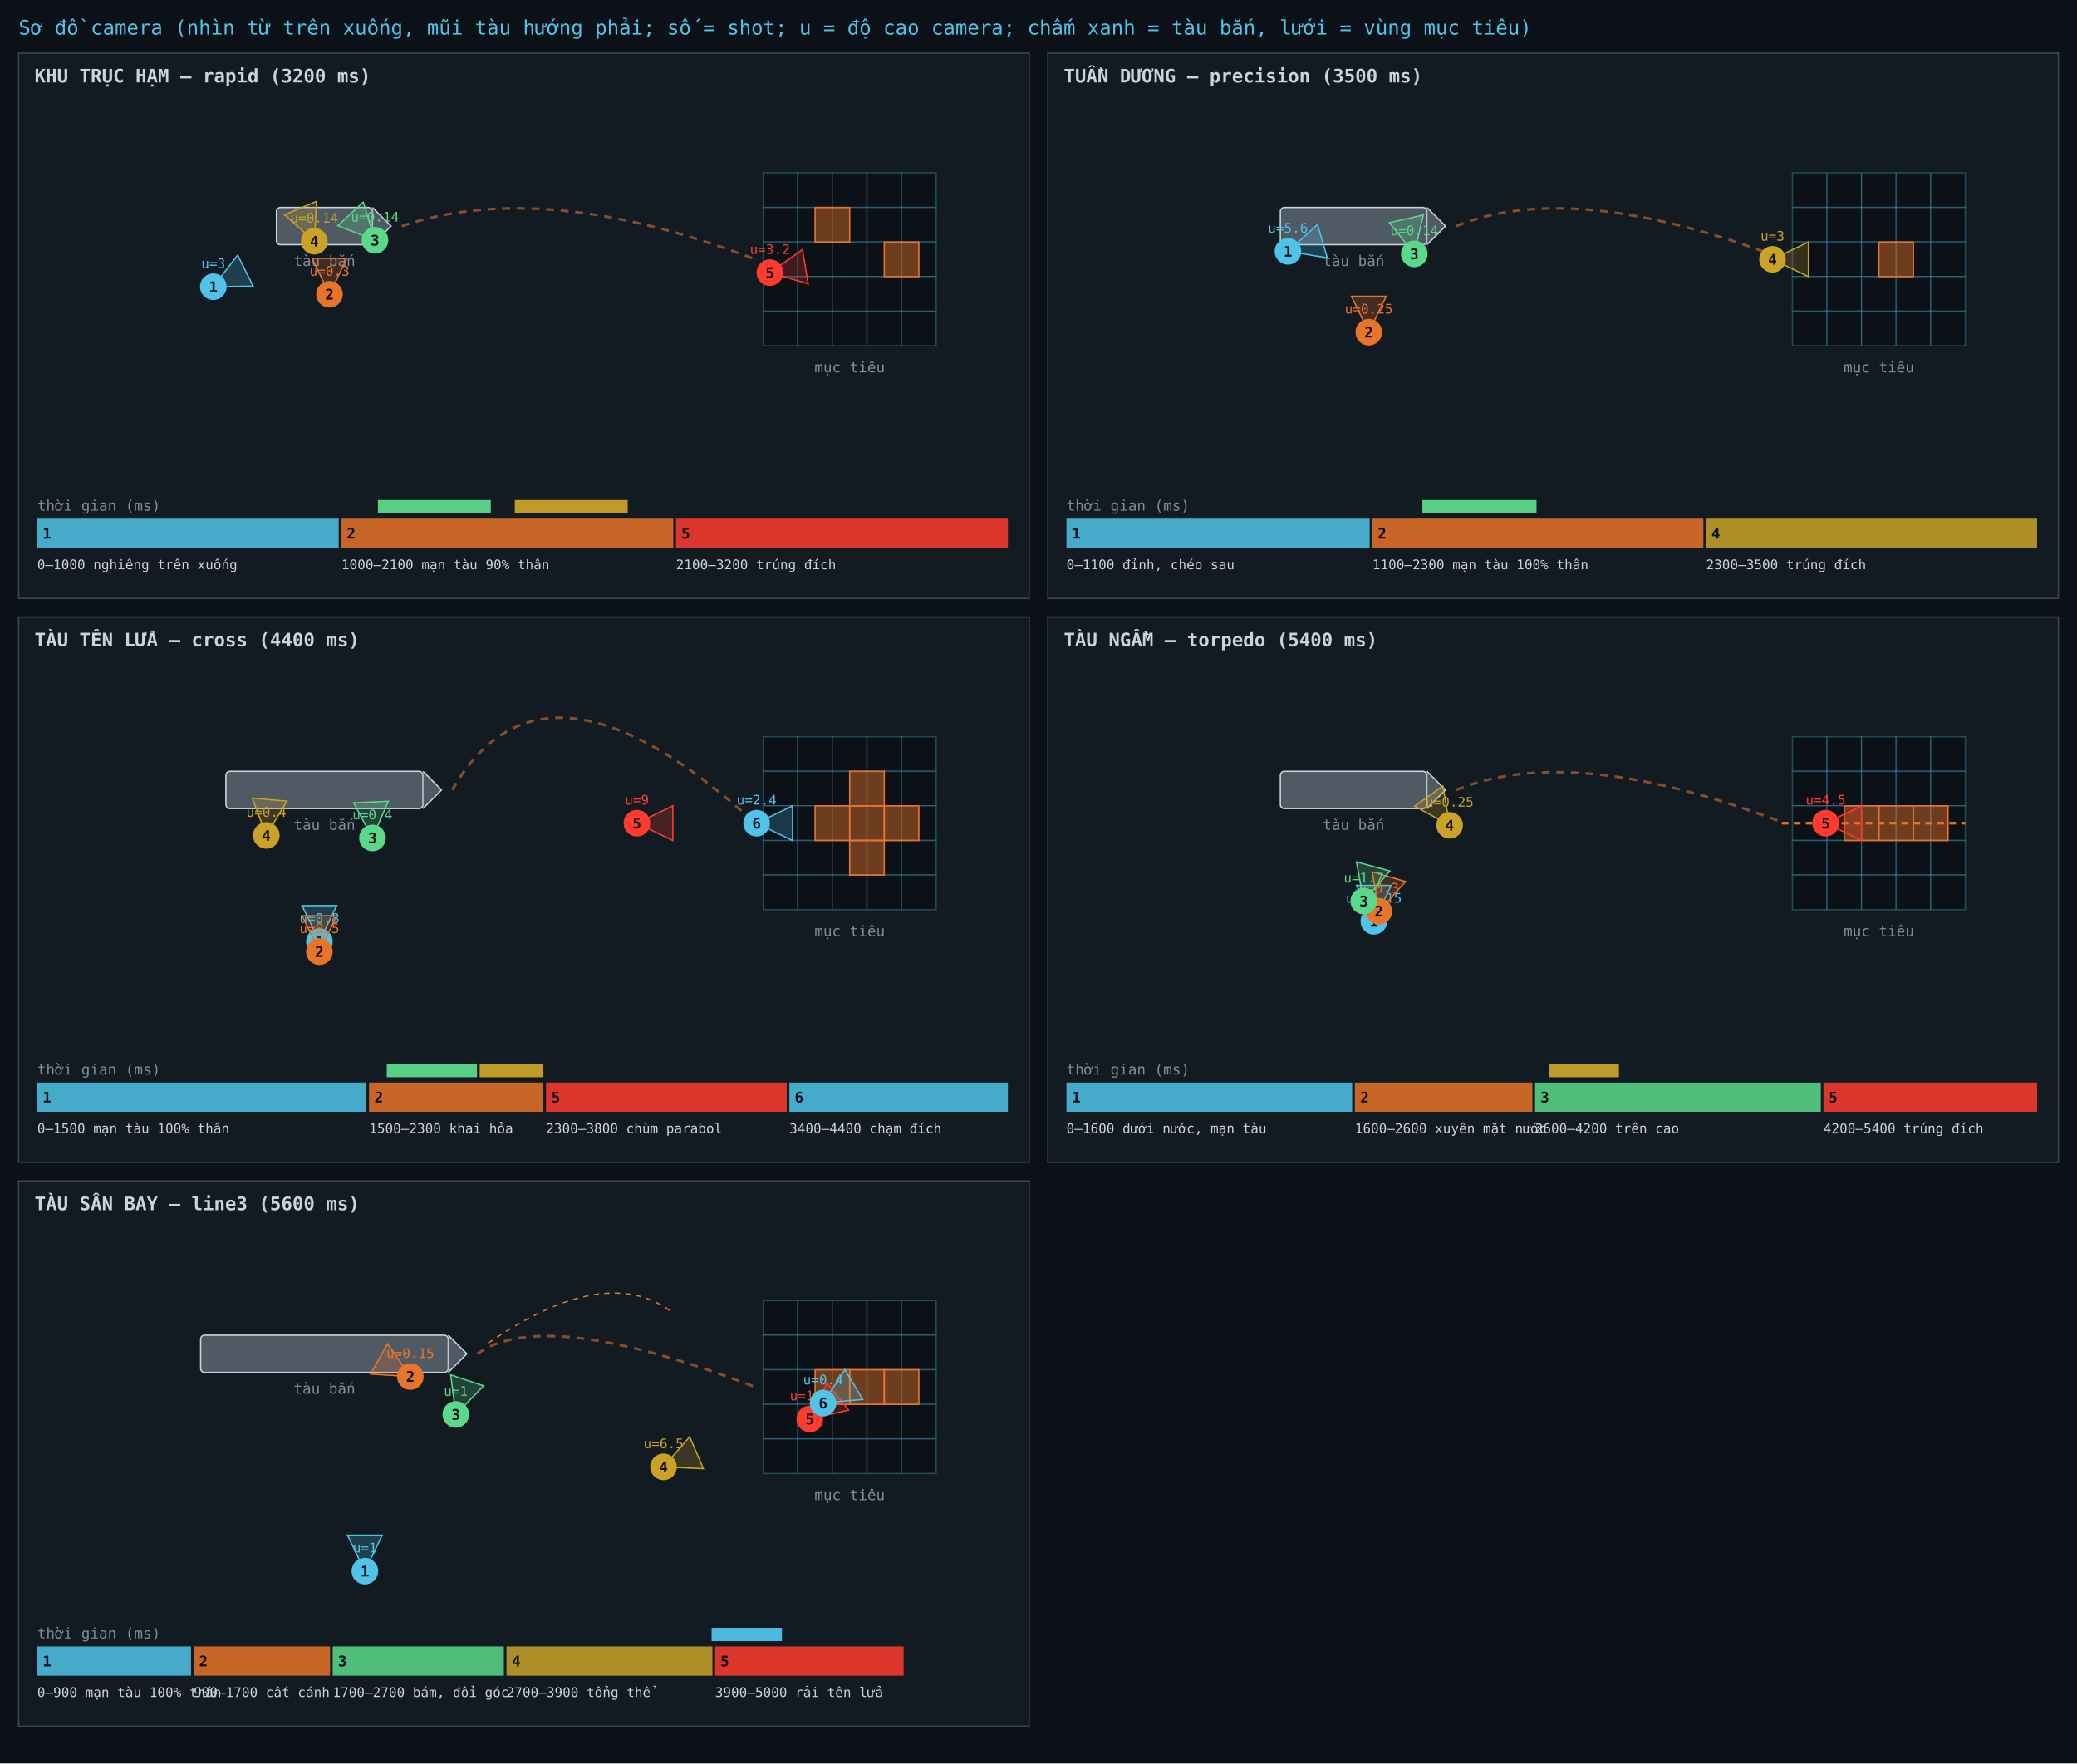
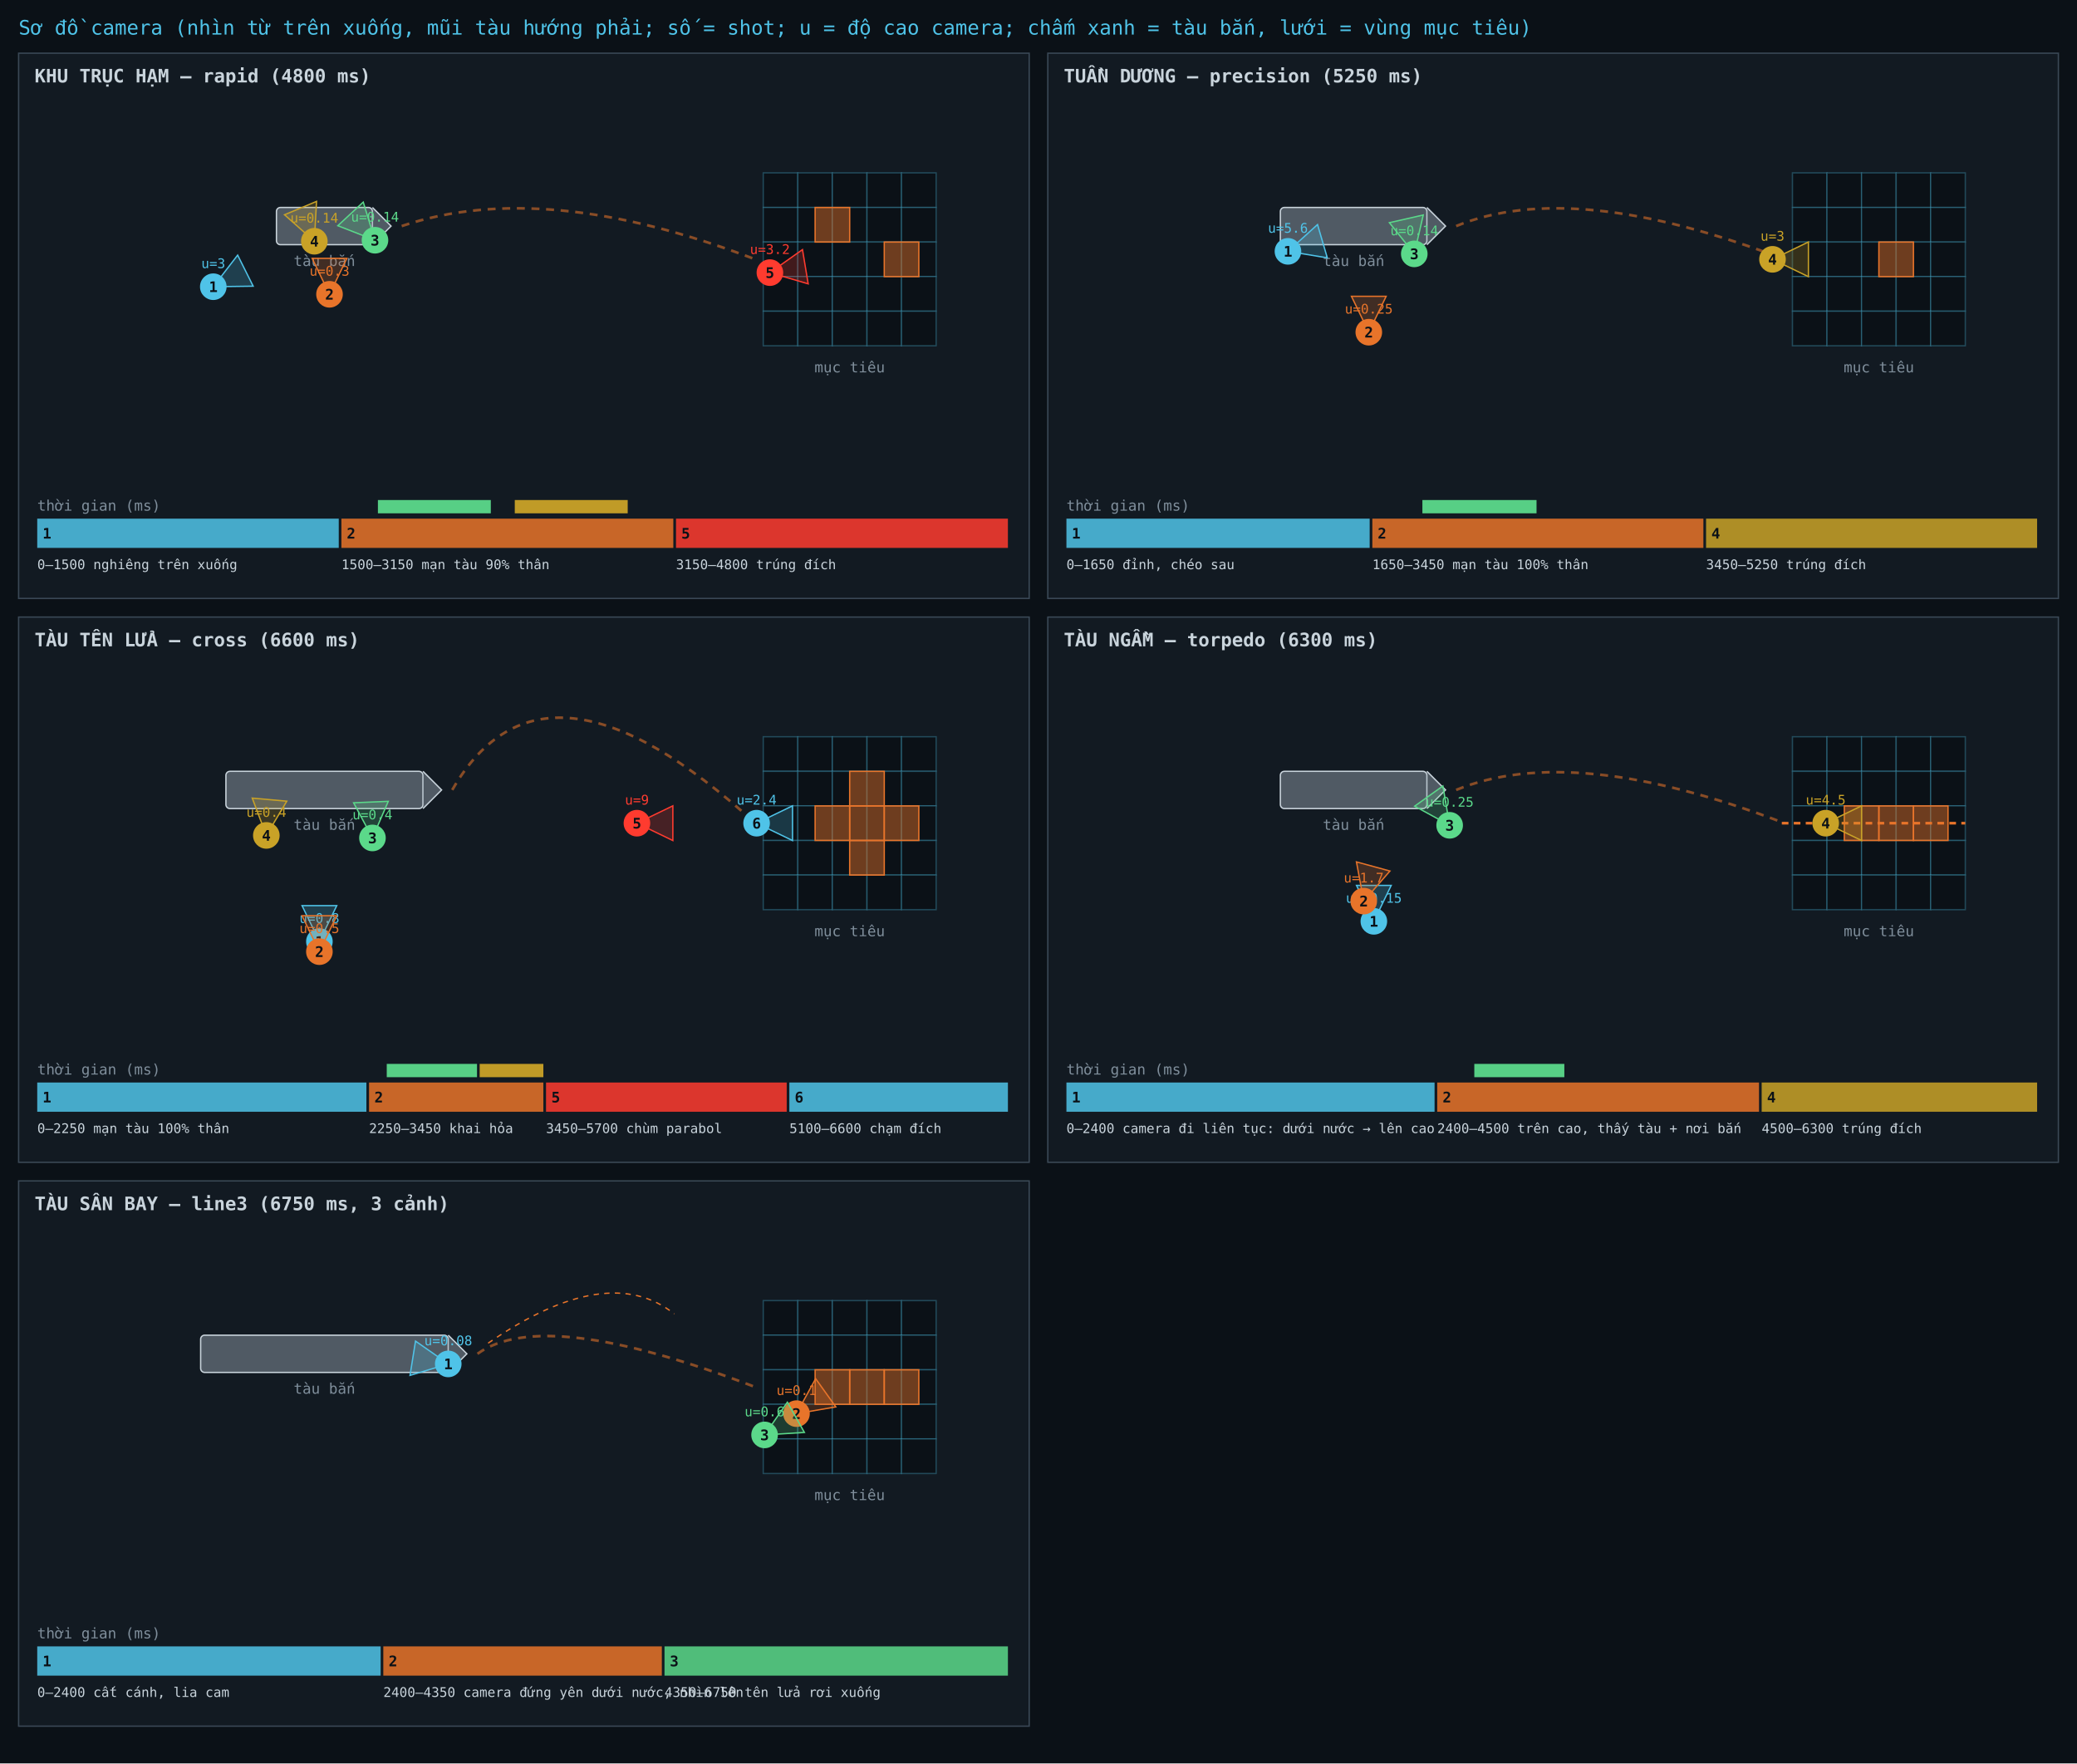
<svg xmlns="http://www.w3.org/2000/svg" viewBox="0 0 1562 1326" width="1562" height="1326" font-family="monospace" font-size="11">
  <rect width="100%" height="100%" fill="#0B1117" />
  <text x="14" y="26" fill="#4FC3E8" font-size="15">Sơ đồ camera (nhìn từ trên xuống, mũi tàu hướng phải; số = shot; u = độ cao camera; chấm xanh = tàu bắn, lưới = vùng mục tiêu)</text>
  <g transform="translate(14,40)">
    <rect width="760" height="410" fill="#121A22" stroke="#3A4856" />
-     <text x="12" y="22" fill="#C9D4DC" font-size="14" font-weight="700">KHU TRỤC HẠM — rapid (3200 ms)</text>
+     <text x="12" y="22" fill="#C9D4DC" font-size="14" font-weight="700">KHU TRỤC HẠM — rapid (4800 ms)</text>
    <rect x="193.9" y="116" width="72.2" height="28" rx="3" fill="#8F9BA6" fill-opacity=".5" stroke="#C9D4DC" />
    <path d="M266.1 116 L280.1 130 L266.1 144" fill="#8F9BA6" fill-opacity=".5" stroke="#C9D4DC" />
    <text x="230" y="160" fill="#7F8E9B" text-anchor="middle">tàu bắn</text>
    <rect x="560" y="90" width="26" height="26" fill="#0B1117" stroke="rgba(79,195,232,.3)" />
    <rect x="586" y="90" width="26" height="26" fill="#0B1117" stroke="rgba(79,195,232,.3)" />
    <rect x="612" y="90" width="26" height="26" fill="#0B1117" stroke="rgba(79,195,232,.3)" />
    <rect x="638" y="90" width="26" height="26" fill="#0B1117" stroke="rgba(79,195,232,.3)" />
    <rect x="664" y="90" width="26" height="26" fill="#0B1117" stroke="rgba(79,195,232,.3)" />
    <rect x="560" y="116" width="26" height="26" fill="#0B1117" stroke="rgba(79,195,232,.3)" />
    <rect x="586" y="116" width="26" height="26" fill="#0B1117" stroke="rgba(79,195,232,.3)" />
    <rect x="612" y="116" width="26" height="26" fill="#0B1117" stroke="rgba(79,195,232,.3)" />
    <rect x="638" y="116" width="26" height="26" fill="#0B1117" stroke="rgba(79,195,232,.3)" />
    <rect x="664" y="116" width="26" height="26" fill="#0B1117" stroke="rgba(79,195,232,.3)" />
    <rect x="560" y="142" width="26" height="26" fill="#0B1117" stroke="rgba(79,195,232,.3)" />
    <rect x="586" y="142" width="26" height="26" fill="#0B1117" stroke="rgba(79,195,232,.3)" />
    <rect x="612" y="142" width="26" height="26" fill="#0B1117" stroke="rgba(79,195,232,.3)" />
    <rect x="638" y="142" width="26" height="26" fill="#0B1117" stroke="rgba(79,195,232,.3)" />
    <rect x="664" y="142" width="26" height="26" fill="#0B1117" stroke="rgba(79,195,232,.3)" />
    <rect x="560" y="168" width="26" height="26" fill="#0B1117" stroke="rgba(79,195,232,.3)" />
    <rect x="586" y="168" width="26" height="26" fill="#0B1117" stroke="rgba(79,195,232,.3)" />
    <rect x="612" y="168" width="26" height="26" fill="#0B1117" stroke="rgba(79,195,232,.3)" />
    <rect x="638" y="168" width="26" height="26" fill="#0B1117" stroke="rgba(79,195,232,.3)" />
    <rect x="664" y="168" width="26" height="26" fill="#0B1117" stroke="rgba(79,195,232,.3)" />
    <rect x="560" y="194" width="26" height="26" fill="#0B1117" stroke="rgba(79,195,232,.3)" />
    <rect x="586" y="194" width="26" height="26" fill="#0B1117" stroke="rgba(79,195,232,.3)" />
    <rect x="612" y="194" width="26" height="26" fill="#0B1117" stroke="rgba(79,195,232,.3)" />
    <rect x="638" y="194" width="26" height="26" fill="#0B1117" stroke="rgba(79,195,232,.3)" />
    <rect x="664" y="194" width="26" height="26" fill="#0B1117" stroke="rgba(79,195,232,.3)" />
    <rect x="599" y="116" width="26" height="26" fill="#E8742A" fill-opacity=".45" stroke="#E8742A" />
    <rect x="651" y="142" width="26" height="26" fill="#E8742A" fill-opacity=".45" stroke="#E8742A" />
    <text x="625" y="240" fill="#7F8E9B" text-anchor="middle">mục tiêu</text>
    <path d="M288.1 130 Q395 94 554 155" fill="none" stroke="#E8742A" stroke-opacity=".55" stroke-dasharray="6 5" stroke-width="2" />
    <path d="M146.4 175.6 L164.726 151.848 L176.397 175.191Z" fill="#4FC3E8" fill-opacity=".22" stroke="#4FC3E8" />
    <circle cx="146.4" cy="175.6" r="10" fill="#4FC3E8" />
    <text x="146.4" y="179.6" fill="#0B1117" text-anchor="middle" font-weight="700">1</text>
    <text x="146.4" y="161.6" fill="#4FC3E8" text-anchor="middle" font-size="10">u=3</text>
    <path d="M233.8 181.3 L220.751 154.287 L246.849 154.287Z" fill="#E8742A" fill-opacity=".22" stroke="#E8742A" />
    <circle cx="233.8" cy="181.3" r="10" fill="#E8742A" />
    <text x="233.8" y="185.3" fill="#0B1117" text-anchor="middle" font-weight="700">2</text>
    <text x="233.8" y="167.3" fill="#E8742A" text-anchor="middle" font-size="10">u=0.3</text>
    <path d="M268 140.64 L240.056 129.724 L259.181 111.966Z" fill="#5BD98A" fill-opacity=".22" stroke="#5BD98A" />
    <circle cx="268" cy="140.64" r="10" fill="#5BD98A" />
    <text x="268" y="144.64" fill="#0B1117" text-anchor="middle" font-weight="700">3</text>
    <text x="268" y="126.64" fill="#5BD98A" text-anchor="middle" font-size="10">u=0.14</text>
    <path d="M222.4 141.4 L199.965 121.483 L224.055 111.446Z" fill="#C9A227" fill-opacity=".22" stroke="#C9A227" />
    <circle cx="222.4" cy="141.4" r="10" fill="#C9A227" />
    <text x="222.4" y="145.4" fill="#0B1117" text-anchor="middle" font-weight="700">4</text>
    <text x="222.4" y="127.4" fill="#C9A227" text-anchor="middle" font-size="10">u=0.14</text>
    <path d="M565 165 L589.501 147.688 L593.791 173.43Z" fill="#FF3B2F" fill-opacity=".22" stroke="#FF3B2F" />
    <circle cx="565" cy="165" r="10" fill="#FF3B2F" />
    <text x="565" y="169" fill="#0B1117" text-anchor="middle" font-weight="700">5</text>
    <text x="565" y="151" fill="#FF3B2F" text-anchor="middle" font-size="10">u=3.2</text>
    <text x="14" y="344" fill="#7F8E9B">thời gian (ms)</text>
    <rect x="14" y="350" width="226.75" height="22" fill="#4FC3E8" fill-opacity="0.85" />
    <text x="18" y="365" fill="#0B1117" font-weight="700">1</text>
-     <text x="14" y="388" fill="#C9D4DC" font-size="10">0–1000 nghiêng trên xuống</text>
+     <text x="14" y="388" fill="#C9D4DC" font-size="10">0–1500 nghiêng trên xuống</text>
    <rect x="242.75" y="350" width="249.625" height="22" fill="#E8742A" fill-opacity="0.85" />
    <text x="246.75" y="365" fill="#0B1117" font-weight="700">2</text>
-     <text x="242.75" y="388" fill="#C9D4DC" font-size="10">1000–2100 mạn tàu 90% thân</text>
+     <text x="242.75" y="388" fill="#C9D4DC" font-size="10">1500–3150 mạn tàu 90% thân</text>
    <rect x="270.2" y="336" width="84.925" height="10" fill="#5BD98A" fill-opacity="0.95" />
    <text x="270.2" y="332" fill="#C9D4DC" font-size="10" />
    <rect x="373.137" y="336" width="84.925" height="10" fill="#C9A227" fill-opacity="0.95" />
    <text x="373.137" y="332" fill="#C9D4DC" font-size="10" />
    <rect x="494.375" y="350" width="249.625" height="22" fill="#FF3B2F" fill-opacity="0.85" />
    <text x="498.375" y="365" fill="#0B1117" font-weight="700">5</text>
-     <text x="494.375" y="388" fill="#C9D4DC" font-size="10">2100–3200 trúng đích</text>
+     <text x="494.375" y="388" fill="#C9D4DC" font-size="10">3150–4800 trúng đích</text>
  </g>
  <g transform="translate(788,40)">
    <rect width="760" height="410" fill="#121A22" stroke="#3A4856" />
-     <text x="12" y="22" fill="#C9D4DC" font-size="14" font-weight="700">TUẦN DƯƠNG — precision (3500 ms)</text>
+     <text x="12" y="22" fill="#C9D4DC" font-size="14" font-weight="700">TUẦN DƯƠNG — precision (5250 ms)</text>
    <rect x="174.9" y="116" width="110.2" height="28" rx="3" fill="#8F9BA6" fill-opacity=".5" stroke="#C9D4DC" />
    <path d="M285.1 116 L299.1 130 L285.1 144" fill="#8F9BA6" fill-opacity=".5" stroke="#C9D4DC" />
    <text x="230" y="160" fill="#7F8E9B" text-anchor="middle">tàu bắn</text>
    <rect x="560" y="90" width="26" height="26" fill="#0B1117" stroke="rgba(79,195,232,.3)" />
    <rect x="586" y="90" width="26" height="26" fill="#0B1117" stroke="rgba(79,195,232,.3)" />
    <rect x="612" y="90" width="26" height="26" fill="#0B1117" stroke="rgba(79,195,232,.3)" />
    <rect x="638" y="90" width="26" height="26" fill="#0B1117" stroke="rgba(79,195,232,.3)" />
    <rect x="664" y="90" width="26" height="26" fill="#0B1117" stroke="rgba(79,195,232,.3)" />
    <rect x="560" y="116" width="26" height="26" fill="#0B1117" stroke="rgba(79,195,232,.3)" />
    <rect x="586" y="116" width="26" height="26" fill="#0B1117" stroke="rgba(79,195,232,.3)" />
    <rect x="612" y="116" width="26" height="26" fill="#0B1117" stroke="rgba(79,195,232,.3)" />
    <rect x="638" y="116" width="26" height="26" fill="#0B1117" stroke="rgba(79,195,232,.3)" />
    <rect x="664" y="116" width="26" height="26" fill="#0B1117" stroke="rgba(79,195,232,.3)" />
    <rect x="560" y="142" width="26" height="26" fill="#0B1117" stroke="rgba(79,195,232,.3)" />
    <rect x="586" y="142" width="26" height="26" fill="#0B1117" stroke="rgba(79,195,232,.3)" />
    <rect x="612" y="142" width="26" height="26" fill="#0B1117" stroke="rgba(79,195,232,.3)" />
    <rect x="638" y="142" width="26" height="26" fill="#0B1117" stroke="rgba(79,195,232,.3)" />
    <rect x="664" y="142" width="26" height="26" fill="#0B1117" stroke="rgba(79,195,232,.3)" />
    <rect x="560" y="168" width="26" height="26" fill="#0B1117" stroke="rgba(79,195,232,.3)" />
    <rect x="586" y="168" width="26" height="26" fill="#0B1117" stroke="rgba(79,195,232,.3)" />
    <rect x="612" y="168" width="26" height="26" fill="#0B1117" stroke="rgba(79,195,232,.3)" />
    <rect x="638" y="168" width="26" height="26" fill="#0B1117" stroke="rgba(79,195,232,.3)" />
    <rect x="664" y="168" width="26" height="26" fill="#0B1117" stroke="rgba(79,195,232,.3)" />
    <rect x="560" y="194" width="26" height="26" fill="#0B1117" stroke="rgba(79,195,232,.3)" />
    <rect x="586" y="194" width="26" height="26" fill="#0B1117" stroke="rgba(79,195,232,.3)" />
    <rect x="612" y="194" width="26" height="26" fill="#0B1117" stroke="rgba(79,195,232,.3)" />
    <rect x="638" y="194" width="26" height="26" fill="#0B1117" stroke="rgba(79,195,232,.3)" />
    <rect x="664" y="194" width="26" height="26" fill="#0B1117" stroke="rgba(79,195,232,.3)" />
    <rect x="625" y="142" width="26" height="26" fill="#E8742A" fill-opacity=".45" stroke="#E8742A" />
    <text x="625" y="240" fill="#7F8E9B" text-anchor="middle">mục tiêu</text>
    <path d="M307.1 130 Q395 94 554 155" fill="none" stroke="#E8742A" stroke-opacity=".55" stroke-dasharray="6 5" stroke-width="2" />
    <path d="M180.6 149 L202.834 128.859 L210.198 153.896Z" fill="#4FC3E8" fill-opacity=".22" stroke="#4FC3E8" />
    <circle cx="180.6" cy="149" r="10" fill="#4FC3E8" />
    <text x="180.6" y="153" fill="#0B1117" text-anchor="middle" font-weight="700">1</text>
    <text x="180.6" y="135" fill="#4FC3E8" text-anchor="middle" font-size="10">u=5.6</text>
    <path d="M241.4 209.8 L228.351 182.787 L254.449 182.787Z" fill="#E8742A" fill-opacity=".22" stroke="#E8742A" />
    <circle cx="241.4" cy="209.8" r="10" fill="#E8742A" />
    <text x="241.4" y="213.8" fill="#0B1117" text-anchor="middle" font-weight="700">2</text>
    <text x="241.4" y="195.8" fill="#E8742A" text-anchor="middle" font-size="10">u=0.25</text>
    <path d="M275.6 150.9 L256.889 127.45 L282.338 121.666Z" fill="#5BD98A" fill-opacity=".22" stroke="#5BD98A" />
    <circle cx="275.6" cy="150.9" r="10" fill="#5BD98A" />
    <text x="275.6" y="154.9" fill="#0B1117" text-anchor="middle" font-weight="700">3</text>
    <text x="275.6" y="136.9" fill="#5BD98A" text-anchor="middle" font-size="10">u=0.14</text>
    <path d="M545 155 L572.013 141.951 L572.013 168.049Z" fill="#C9A227" fill-opacity=".22" stroke="#C9A227" />
    <circle cx="545" cy="155" r="10" fill="#C9A227" />
    <text x="545" y="159" fill="#0B1117" text-anchor="middle" font-weight="700">4</text>
    <text x="545" y="141" fill="#C9A227" text-anchor="middle" font-size="10">u=3</text>
    <text x="14" y="344" fill="#7F8E9B">thời gian (ms)</text>
    <rect x="14" y="350" width="228.057" height="22" fill="#4FC3E8" fill-opacity="0.85" />
    <text x="18" y="365" fill="#0B1117" font-weight="700">1</text>
-     <text x="14" y="388" fill="#C9D4DC" font-size="10">0–1100 đỉnh, chéo sau</text>
+     <text x="14" y="388" fill="#C9D4DC" font-size="10">0–1650 đỉnh, chéo sau</text>
    <rect x="244.057" y="350" width="248.971" height="22" fill="#E8742A" fill-opacity="0.85" />
    <text x="248.057" y="365" fill="#0B1117" font-weight="700">2</text>
-     <text x="244.057" y="388" fill="#C9D4DC" font-size="10">1100–2300 mạn tàu 100% thân</text>
+     <text x="244.057" y="388" fill="#C9D4DC" font-size="10">1650–3450 mạn tàu 100% thân</text>
    <rect x="281.703" y="336" width="85.84" height="10" fill="#5BD98A" fill-opacity="0.95" />
    <text x="281.703" y="332" fill="#C9D4DC" font-size="10" />
    <rect x="495.029" y="350" width="248.971" height="22" fill="#C9A227" fill-opacity="0.85" />
    <text x="499.029" y="365" fill="#0B1117" font-weight="700">4</text>
-     <text x="495.029" y="388" fill="#C9D4DC" font-size="10">2300–3500 trúng đích</text>
+     <text x="495.029" y="388" fill="#C9D4DC" font-size="10">3450–5250 trúng đích</text>
  </g>
  <g transform="translate(14,464)">
    <rect width="760" height="410" fill="#121A22" stroke="#3A4856" />
-     <text x="12" y="22" fill="#C9D4DC" font-size="14" font-weight="700">TÀU TÊN LỬA — cross (4400 ms)</text>
+     <text x="12" y="22" fill="#C9D4DC" font-size="14" font-weight="700">TÀU TÊN LỬA — cross (6600 ms)</text>
    <rect x="155.9" y="116" width="148.2" height="28" rx="3" fill="#8F9BA6" fill-opacity=".5" stroke="#C9D4DC" />
    <path d="M304.1 116 L318.1 130 L304.1 144" fill="#8F9BA6" fill-opacity=".5" stroke="#C9D4DC" />
    <text x="230" y="160" fill="#7F8E9B" text-anchor="middle">tàu bắn</text>
    <rect x="560" y="90" width="26" height="26" fill="#0B1117" stroke="rgba(79,195,232,.3)" />
    <rect x="586" y="90" width="26" height="26" fill="#0B1117" stroke="rgba(79,195,232,.3)" />
    <rect x="612" y="90" width="26" height="26" fill="#0B1117" stroke="rgba(79,195,232,.3)" />
    <rect x="638" y="90" width="26" height="26" fill="#0B1117" stroke="rgba(79,195,232,.3)" />
    <rect x="664" y="90" width="26" height="26" fill="#0B1117" stroke="rgba(79,195,232,.3)" />
    <rect x="560" y="116" width="26" height="26" fill="#0B1117" stroke="rgba(79,195,232,.3)" />
    <rect x="586" y="116" width="26" height="26" fill="#0B1117" stroke="rgba(79,195,232,.3)" />
    <rect x="612" y="116" width="26" height="26" fill="#0B1117" stroke="rgba(79,195,232,.3)" />
    <rect x="638" y="116" width="26" height="26" fill="#0B1117" stroke="rgba(79,195,232,.3)" />
    <rect x="664" y="116" width="26" height="26" fill="#0B1117" stroke="rgba(79,195,232,.3)" />
    <rect x="560" y="142" width="26" height="26" fill="#0B1117" stroke="rgba(79,195,232,.3)" />
    <rect x="586" y="142" width="26" height="26" fill="#0B1117" stroke="rgba(79,195,232,.3)" />
    <rect x="612" y="142" width="26" height="26" fill="#0B1117" stroke="rgba(79,195,232,.3)" />
    <rect x="638" y="142" width="26" height="26" fill="#0B1117" stroke="rgba(79,195,232,.3)" />
    <rect x="664" y="142" width="26" height="26" fill="#0B1117" stroke="rgba(79,195,232,.3)" />
    <rect x="560" y="168" width="26" height="26" fill="#0B1117" stroke="rgba(79,195,232,.3)" />
    <rect x="586" y="168" width="26" height="26" fill="#0B1117" stroke="rgba(79,195,232,.3)" />
    <rect x="612" y="168" width="26" height="26" fill="#0B1117" stroke="rgba(79,195,232,.3)" />
    <rect x="638" y="168" width="26" height="26" fill="#0B1117" stroke="rgba(79,195,232,.3)" />
    <rect x="664" y="168" width="26" height="26" fill="#0B1117" stroke="rgba(79,195,232,.3)" />
    <rect x="560" y="194" width="26" height="26" fill="#0B1117" stroke="rgba(79,195,232,.3)" />
    <rect x="586" y="194" width="26" height="26" fill="#0B1117" stroke="rgba(79,195,232,.3)" />
    <rect x="612" y="194" width="26" height="26" fill="#0B1117" stroke="rgba(79,195,232,.3)" />
    <rect x="638" y="194" width="26" height="26" fill="#0B1117" stroke="rgba(79,195,232,.3)" />
    <rect x="664" y="194" width="26" height="26" fill="#0B1117" stroke="rgba(79,195,232,.3)" />
    <rect x="625" y="142" width="26" height="26" fill="#E8742A" fill-opacity=".45" stroke="#E8742A" />
    <rect x="599" y="142" width="26" height="26" fill="#E8742A" fill-opacity=".45" stroke="#E8742A" />
    <rect x="651" y="142" width="26" height="26" fill="#E8742A" fill-opacity=".45" stroke="#E8742A" />
    <rect x="625" y="116" width="26" height="26" fill="#E8742A" fill-opacity=".45" stroke="#E8742A" />
    <rect x="625" y="168" width="26" height="26" fill="#E8742A" fill-opacity=".45" stroke="#E8742A" />
    <text x="625" y="240" fill="#7F8E9B" text-anchor="middle">mục tiêu</text>
    <path d="M326.1 130 Q395 10 554 155" fill="none" stroke="#E8742A" stroke-opacity=".55" stroke-dasharray="6 5" stroke-width="2" />
    <path d="M226.2 244 L213.151 216.987 L239.249 216.987Z" fill="#4FC3E8" fill-opacity=".22" stroke="#4FC3E8" />
    <circle cx="226.2" cy="244" r="10" fill="#4FC3E8" />
    <text x="226.2" y="248" fill="#0B1117" text-anchor="middle" font-weight="700">1</text>
    <text x="226.2" y="230" fill="#4FC3E8" text-anchor="middle" font-size="10">u=0.8</text>
    <path d="M226.2 251.6 L213.151 224.587 L239.249 224.587Z" fill="#E8742A" fill-opacity=".22" stroke="#E8742A" />
    <circle cx="226.2" cy="251.6" r="10" fill="#E8742A" />
    <text x="226.2" y="255.6" fill="#0B1117" text-anchor="middle" font-weight="700">2</text>
    <text x="226.2" y="237.6" fill="#E8742A" text-anchor="middle" font-size="10">u=0.5</text>
    <path d="M266.1 166.1 L251.926 139.659 L278.001 138.562Z" fill="#5BD98A" fill-opacity=".22" stroke="#5BD98A" />
    <circle cx="266.1" cy="166.1" r="10" fill="#5BD98A" />
    <text x="266.1" y="170.1" fill="#0B1117" text-anchor="middle" font-weight="700">3</text>
    <text x="266.1" y="152.1" fill="#5BD98A" text-anchor="middle" font-size="10">u=0.4</text>
    <path d="M186.3 164.2 L175.694 136.137 L201.689 138.448Z" fill="#C9A227" fill-opacity=".22" stroke="#C9A227" />
    <circle cx="186.3" cy="164.2" r="10" fill="#C9A227" />
    <text x="186.3" y="168.2" fill="#0B1117" text-anchor="middle" font-weight="700">4</text>
    <text x="186.3" y="150.2" fill="#C9A227" text-anchor="middle" font-size="10">u=0.4</text>
    <path d="M465 155 L492.013 141.951 L492.013 168.049Z" fill="#FF3B2F" fill-opacity=".22" stroke="#FF3B2F" />
    <circle cx="465" cy="155" r="10" fill="#FF3B2F" />
    <text x="465" y="159" fill="#0B1117" text-anchor="middle" font-weight="700">5</text>
    <text x="465" y="141" fill="#FF3B2F" text-anchor="middle" font-size="10">u=9</text>
    <path d="M555 155 L582.013 141.951 L582.013 168.049Z" fill="#4FC3E8" fill-opacity=".22" stroke="#4FC3E8" />
    <circle cx="555" cy="155" r="10" fill="#4FC3E8" />
    <text x="555" y="159" fill="#0B1117" text-anchor="middle" font-weight="700">6</text>
    <text x="555" y="141" fill="#4FC3E8" text-anchor="middle" font-size="10">u=2.4</text>
    <text x="14" y="344" fill="#7F8E9B">thời gian (ms)</text>
    <rect x="14" y="350" width="247.545" height="22" fill="#4FC3E8" fill-opacity="0.85" />
    <text x="18" y="365" fill="#0B1117" font-weight="700">1</text>
-     <text x="14" y="388" fill="#C9D4DC" font-size="10">0–1500 mạn tàu 100% thân</text>
+     <text x="14" y="388" fill="#C9D4DC" font-size="10">0–2250 mạn tàu 100% thân</text>
    <rect x="263.545" y="350" width="131.091" height="22" fill="#E8742A" fill-opacity="0.85" />
    <text x="267.545" y="365" fill="#0B1117" font-weight="700">2</text>
-     <text x="263.545" y="388" fill="#C9D4DC" font-size="10">1500–2300 khai hỏa</text>
+     <text x="263.545" y="388" fill="#C9D4DC" font-size="10">2250–3450 khai hỏa</text>
    <rect x="276.855" y="336" width="67.873" height="10" fill="#5BD98A" fill-opacity="0.95" />
    <text x="276.855" y="332" fill="#C9D4DC" font-size="10" />
    <rect x="346.727" y="336" width="47.909" height="10" fill="#C9A227" fill-opacity="0.95" />
    <text x="346.727" y="332" fill="#C9D4DC" font-size="10" />
    <rect x="396.636" y="350" width="181" height="22" fill="#FF3B2F" fill-opacity="0.85" />
    <text x="400.636" y="365" fill="#0B1117" font-weight="700">5</text>
-     <text x="396.636" y="388" fill="#C9D4DC" font-size="10">2300–3800 chùm parabol</text>
+     <text x="396.636" y="388" fill="#C9D4DC" font-size="10">3450–5700 chùm parabol</text>
    <rect x="579.636" y="350" width="164.364" height="22" fill="#4FC3E8" fill-opacity="0.85" />
    <text x="583.636" y="365" fill="#0B1117" font-weight="700">6</text>
-     <text x="579.636" y="388" fill="#C9D4DC" font-size="10">3400–4400 chạm đích</text>
+     <text x="579.636" y="388" fill="#C9D4DC" font-size="10">5100–6600 chạm đích</text>
  </g>
  <g transform="translate(788,464)">
    <rect width="760" height="410" fill="#121A22" stroke="#3A4856" />
-     <text x="12" y="22" fill="#C9D4DC" font-size="14" font-weight="700">TÀU NGẦM — torpedo (5400 ms)</text>
+     <text x="12" y="22" fill="#C9D4DC" font-size="14" font-weight="700">TÀU NGẦM — torpedo (6300 ms)</text>
    <rect x="174.9" y="116" width="110.2" height="28" rx="3" fill="#8F9BA6" fill-opacity=".5" stroke="#C9D4DC" />
    <path d="M285.1 116 L299.1 130 L285.1 144" fill="#8F9BA6" fill-opacity=".5" stroke="#C9D4DC" />
    <text x="230" y="160" fill="#7F8E9B" text-anchor="middle">tàu bắn</text>
    <rect x="560" y="90" width="26" height="26" fill="#0B1117" stroke="rgba(79,195,232,.3)" />
    <rect x="586" y="90" width="26" height="26" fill="#0B1117" stroke="rgba(79,195,232,.3)" />
    <rect x="612" y="90" width="26" height="26" fill="#0B1117" stroke="rgba(79,195,232,.3)" />
    <rect x="638" y="90" width="26" height="26" fill="#0B1117" stroke="rgba(79,195,232,.3)" />
    <rect x="664" y="90" width="26" height="26" fill="#0B1117" stroke="rgba(79,195,232,.3)" />
    <rect x="560" y="116" width="26" height="26" fill="#0B1117" stroke="rgba(79,195,232,.3)" />
    <rect x="586" y="116" width="26" height="26" fill="#0B1117" stroke="rgba(79,195,232,.3)" />
    <rect x="612" y="116" width="26" height="26" fill="#0B1117" stroke="rgba(79,195,232,.3)" />
    <rect x="638" y="116" width="26" height="26" fill="#0B1117" stroke="rgba(79,195,232,.3)" />
    <rect x="664" y="116" width="26" height="26" fill="#0B1117" stroke="rgba(79,195,232,.3)" />
    <rect x="560" y="142" width="26" height="26" fill="#0B1117" stroke="rgba(79,195,232,.3)" />
    <rect x="586" y="142" width="26" height="26" fill="#0B1117" stroke="rgba(79,195,232,.3)" />
    <rect x="612" y="142" width="26" height="26" fill="#0B1117" stroke="rgba(79,195,232,.3)" />
    <rect x="638" y="142" width="26" height="26" fill="#0B1117" stroke="rgba(79,195,232,.3)" />
    <rect x="664" y="142" width="26" height="26" fill="#0B1117" stroke="rgba(79,195,232,.3)" />
    <rect x="560" y="168" width="26" height="26" fill="#0B1117" stroke="rgba(79,195,232,.3)" />
    <rect x="586" y="168" width="26" height="26" fill="#0B1117" stroke="rgba(79,195,232,.3)" />
    <rect x="612" y="168" width="26" height="26" fill="#0B1117" stroke="rgba(79,195,232,.3)" />
    <rect x="638" y="168" width="26" height="26" fill="#0B1117" stroke="rgba(79,195,232,.3)" />
    <rect x="664" y="168" width="26" height="26" fill="#0B1117" stroke="rgba(79,195,232,.3)" />
    <rect x="560" y="194" width="26" height="26" fill="#0B1117" stroke="rgba(79,195,232,.3)" />
    <rect x="586" y="194" width="26" height="26" fill="#0B1117" stroke="rgba(79,195,232,.3)" />
    <rect x="612" y="194" width="26" height="26" fill="#0B1117" stroke="rgba(79,195,232,.3)" />
    <rect x="638" y="194" width="26" height="26" fill="#0B1117" stroke="rgba(79,195,232,.3)" />
    <rect x="664" y="194" width="26" height="26" fill="#0B1117" stroke="rgba(79,195,232,.3)" />
    <rect x="599" y="142" width="26" height="26" fill="#E8742A" fill-opacity=".45" stroke="#E8742A" />
    <rect x="625" y="142" width="26" height="26" fill="#E8742A" fill-opacity=".45" stroke="#E8742A" />
    <rect x="651" y="142" width="26" height="26" fill="#E8742A" fill-opacity=".45" stroke="#E8742A" />
    <path d="M552 155 H690" stroke="#E8742A" stroke-dasharray="5 4" stroke-width="2" />
    <text x="625" y="240" fill="#7F8E9B" text-anchor="middle">mục tiêu</text>
    <path d="M307.1 130 Q395 94 554 155" fill="none" stroke="#E8742A" stroke-opacity=".55" stroke-dasharray="6 5" stroke-width="2" />
    <path d="M245.2 228.8 L232.151 201.787 L258.249 201.787Z" fill="#4FC3E8" fill-opacity=".22" stroke="#4FC3E8" />
    <circle cx="245.2" cy="228.8" r="10" fill="#4FC3E8" />
    <text x="245.2" y="232.8" fill="#0B1117" text-anchor="middle" font-weight="700">1</text>
    <text x="245.2" y="214.8" fill="#4FC3E8" text-anchor="middle" font-size="10">u=-0.15</text>
-     <path d="M249 221.2 L244.037 191.613 L269.091 198.921Z" fill="#E8742A" fill-opacity=".22" stroke="#E8742A" />
-     <circle cx="249" cy="221.2" r="10" fill="#E8742A" />
-     <text x="249" y="225.2" fill="#0B1117" text-anchor="middle" font-weight="700">2</text>
-     <text x="249" y="207.2" fill="#E8742A" text-anchor="middle" font-size="10">u=0.3</text>
-     <path d="M237.6 213.6 L232.119 184.105 L257.297 190.972Z" fill="#5BD98A" fill-opacity=".22" stroke="#5BD98A" />
-     <circle cx="237.6" cy="213.6" r="10" fill="#5BD98A" />
-     <text x="237.6" y="217.6" fill="#0B1117" text-anchor="middle" font-weight="700">3</text>
-     <text x="237.6" y="199.6" fill="#5BD98A" text-anchor="middle" font-size="10">u=1.7</text>
-     <path d="M302.2 156.6 L275.88 142.203 L297.117 127.034Z" fill="#C9A227" fill-opacity=".22" stroke="#C9A227" />
-     <circle cx="302.2" cy="156.6" r="10" fill="#C9A227" />
-     <text x="302.2" y="160.6" fill="#0B1117" text-anchor="middle" font-weight="700">4</text>
-     <text x="302.2" y="142.6" fill="#C9A227" text-anchor="middle" font-size="10">u=0.25</text>
-     <path d="M585 155 L612.013 141.951 L612.013 168.049Z" fill="#FF3B2F" fill-opacity=".22" stroke="#FF3B2F" />
-     <circle cx="585" cy="155" r="10" fill="#FF3B2F" />
-     <text x="585" y="159" fill="#0B1117" text-anchor="middle" font-weight="700">5</text>
-     <text x="585" y="141" fill="#FF3B2F" text-anchor="middle" font-size="10">u=4.5</text>
-     <text x="14" y="344" fill="#7F8E9B">thời gian (ms)</text>
-     <rect x="14" y="350" width="214.889" height="22" fill="#4FC3E8" fill-opacity="0.85" />
-     <text x="18" y="365" fill="#0B1117" font-weight="700">1</text>
-     <text x="14" y="388" fill="#C9D4DC" font-size="10">0–1600 dưới nước, mạn tàu</text>
-     <rect x="230.889" y="350" width="133.556" height="22" fill="#E8742A" fill-opacity="0.85" />
-     <text x="234.889" y="365" fill="#0B1117" font-weight="700">2</text>
-     <text x="230.889" y="388" fill="#C9D4DC" font-size="10">1600–2600 xuyên mặt nước</text>
-     <rect x="366.444" y="350" width="214.889" height="22" fill="#5BD98A" fill-opacity="0.85" />
-     <text x="370.444" y="365" fill="#0B1117" font-weight="700">3</text>
-     <text x="366.444" y="388" fill="#C9D4DC" font-size="10">2600–4200 trên cao</text>
-     <rect x="377.289" y="336" width="52.222" height="10" fill="#C9A227" fill-opacity="0.95" />
-     <text x="377.289" y="332" fill="#C9D4DC" font-size="10" />
-     <rect x="583.333" y="350" width="160.667" height="22" fill="#FF3B2F" fill-opacity="0.85" />
-     <text x="587.333" y="365" fill="#0B1117" font-weight="700">5</text>
-     <text x="583.333" y="388" fill="#C9D4DC" font-size="10">4200–5400 trúng đích</text>
+     <path d="M237.6 213.6 L232.119 184.105 L257.297 190.972Z" fill="#E8742A" fill-opacity=".22" stroke="#E8742A" />
+     <circle cx="237.6" cy="213.6" r="10" fill="#E8742A" />
+     <text x="237.6" y="217.6" fill="#0B1117" text-anchor="middle" font-weight="700">2</text>
+     <text x="237.6" y="199.6" fill="#E8742A" text-anchor="middle" font-size="10">u=1.7</text>
+     <path d="M302.2 156.6 L275.88 142.203 L297.117 127.034Z" fill="#5BD98A" fill-opacity=".22" stroke="#5BD98A" />
+     <circle cx="302.2" cy="156.6" r="10" fill="#5BD98A" />
+     <text x="302.2" y="160.6" fill="#0B1117" text-anchor="middle" font-weight="700">3</text>
+     <text x="302.2" y="142.6" fill="#5BD98A" text-anchor="middle" font-size="10">u=0.25</text>
+     <path d="M585 155 L612.013 141.951 L612.013 168.049Z" fill="#C9A227" fill-opacity=".22" stroke="#C9A227" />
+     <circle cx="585" cy="155" r="10" fill="#C9A227" />
+     <text x="585" y="159" fill="#0B1117" text-anchor="middle" font-weight="700">4</text>
+     <text x="585" y="141" fill="#C9A227" text-anchor="middle" font-size="10">u=4.5</text>
+     <text x="14" y="344" fill="#7F8E9B">thời gian (ms)</text>
+     <rect x="14" y="350" width="276.857" height="22" fill="#4FC3E8" fill-opacity="0.85" />
+     <text x="18" y="365" fill="#0B1117" font-weight="700">1</text>
+     <text x="14" y="388" fill="#C9D4DC" font-size="10">0–2400 camera đi liên tục: dưới nước → lên cao</text>
+     <rect x="292.857" y="350" width="242" height="22" fill="#E8742A" fill-opacity="0.85" />
+     <text x="296.857" y="365" fill="#0B1117" font-weight="700">2</text>
+     <text x="292.857" y="388" fill="#C9D4DC" font-size="10">2400–4500 trên cao, thấy tàu + nơi bắn</text>
+     <rect x="320.743" y="336" width="67.714" height="10" fill="#5BD98A" fill-opacity="0.95" />
+     <text x="320.743" y="332" fill="#C9D4DC" font-size="10" />
+     <rect x="536.857" y="350" width="207.143" height="22" fill="#C9A227" fill-opacity="0.85" />
+     <text x="540.857" y="365" fill="#0B1117" font-weight="700">4</text>
+     <text x="536.857" y="388" fill="#C9D4DC" font-size="10">4500–6300 trúng đích</text>
  </g>
  <g transform="translate(14,888)">
    <rect width="760" height="410" fill="#121A22" stroke="#3A4856" />
-     <text x="12" y="22" fill="#C9D4DC" font-size="14" font-weight="700">TÀU SÂN BAY — line3 (5600 ms)</text>
+     <text x="12" y="22" fill="#C9D4DC" font-size="14" font-weight="700">TÀU SÂN BAY — line3 (6750 ms, 3 cảnh)</text>
    <rect x="136.9" y="116" width="186.2" height="28" rx="3" fill="#8F9BA6" fill-opacity=".5" stroke="#C9D4DC" />
    <path d="M323.1 116 L337.1 130 L323.1 144" fill="#8F9BA6" fill-opacity=".5" stroke="#C9D4DC" />
    <text x="230" y="160" fill="#7F8E9B" text-anchor="middle">tàu bắn</text>
    <rect x="560" y="90" width="26" height="26" fill="#0B1117" stroke="rgba(79,195,232,.3)" />
    <rect x="586" y="90" width="26" height="26" fill="#0B1117" stroke="rgba(79,195,232,.3)" />
    <rect x="612" y="90" width="26" height="26" fill="#0B1117" stroke="rgba(79,195,232,.3)" />
    <rect x="638" y="90" width="26" height="26" fill="#0B1117" stroke="rgba(79,195,232,.3)" />
    <rect x="664" y="90" width="26" height="26" fill="#0B1117" stroke="rgba(79,195,232,.3)" />
    <rect x="560" y="116" width="26" height="26" fill="#0B1117" stroke="rgba(79,195,232,.3)" />
    <rect x="586" y="116" width="26" height="26" fill="#0B1117" stroke="rgba(79,195,232,.3)" />
    <rect x="612" y="116" width="26" height="26" fill="#0B1117" stroke="rgba(79,195,232,.3)" />
    <rect x="638" y="116" width="26" height="26" fill="#0B1117" stroke="rgba(79,195,232,.3)" />
    <rect x="664" y="116" width="26" height="26" fill="#0B1117" stroke="rgba(79,195,232,.3)" />
    <rect x="560" y="142" width="26" height="26" fill="#0B1117" stroke="rgba(79,195,232,.3)" />
    <rect x="586" y="142" width="26" height="26" fill="#0B1117" stroke="rgba(79,195,232,.3)" />
    <rect x="612" y="142" width="26" height="26" fill="#0B1117" stroke="rgba(79,195,232,.3)" />
    <rect x="638" y="142" width="26" height="26" fill="#0B1117" stroke="rgba(79,195,232,.3)" />
    <rect x="664" y="142" width="26" height="26" fill="#0B1117" stroke="rgba(79,195,232,.3)" />
    <rect x="560" y="168" width="26" height="26" fill="#0B1117" stroke="rgba(79,195,232,.3)" />
    <rect x="586" y="168" width="26" height="26" fill="#0B1117" stroke="rgba(79,195,232,.3)" />
    <rect x="612" y="168" width="26" height="26" fill="#0B1117" stroke="rgba(79,195,232,.3)" />
    <rect x="638" y="168" width="26" height="26" fill="#0B1117" stroke="rgba(79,195,232,.3)" />
    <rect x="664" y="168" width="26" height="26" fill="#0B1117" stroke="rgba(79,195,232,.3)" />
    <rect x="560" y="194" width="26" height="26" fill="#0B1117" stroke="rgba(79,195,232,.3)" />
    <rect x="586" y="194" width="26" height="26" fill="#0B1117" stroke="rgba(79,195,232,.3)" />
    <rect x="612" y="194" width="26" height="26" fill="#0B1117" stroke="rgba(79,195,232,.3)" />
    <rect x="638" y="194" width="26" height="26" fill="#0B1117" stroke="rgba(79,195,232,.3)" />
    <rect x="664" y="194" width="26" height="26" fill="#0B1117" stroke="rgba(79,195,232,.3)" />
    <rect x="599" y="142" width="26" height="26" fill="#E8742A" fill-opacity=".45" stroke="#E8742A" />
    <rect x="625" y="142" width="26" height="26" fill="#E8742A" fill-opacity=".45" stroke="#E8742A" />
    <rect x="651" y="142" width="26" height="26" fill="#E8742A" fill-opacity=".45" stroke="#E8742A" />
    <text x="625" y="240" fill="#7F8E9B" text-anchor="middle">mục tiêu</text>
    <path d="M345.1 130 Q395 94 554 155" fill="none" stroke="#E8742A" stroke-opacity=".55" stroke-dasharray="6 5" stroke-width="2" />
-     <path d="M260.4 293.4 L247.351 266.387 L273.449 266.387Z" fill="#4FC3E8" fill-opacity=".22" stroke="#4FC3E8" />
-     <circle cx="260.4" cy="293.4" r="10" fill="#4FC3E8" />
-     <text x="260.4" y="297.4" fill="#0B1117" text-anchor="middle" font-weight="700">1</text>
-     <text x="260.4" y="279.4" fill="#4FC3E8" text-anchor="middle" font-size="10">u=1</text>
-     <path d="M294.6 147.1 L264.658 145.23 L277.453 122.483Z" fill="#E8742A" fill-opacity=".22" stroke="#E8742A" />
-     <circle cx="294.6" cy="147.1" r="10" fill="#E8742A" />
-     <text x="294.6" y="151.1" fill="#0B1117" text-anchor="middle" font-weight="700">2</text>
-     <text x="294.6" y="133.1" fill="#E8742A" text-anchor="middle" font-size="10">u=0.15</text>
-     <path d="M328.8 175.6 L324.963 145.846 L349.722 154.099Z" fill="#5BD98A" fill-opacity=".22" stroke="#5BD98A" />
-     <circle cx="328.8" cy="175.6" r="10" fill="#5BD98A" />
-     <text x="328.8" y="179.6" fill="#0B1117" text-anchor="middle" font-weight="700">3</text>
-     <text x="328.8" y="161.6" fill="#5BD98A" text-anchor="middle" font-size="10">u=1</text>
-     <path d="M485 215 L504.689 192.365 L514.969 216.353Z" fill="#C9A227" fill-opacity=".22" stroke="#C9A227" />
-     <circle cx="485" cy="215" r="10" fill="#C9A227" />
-     <text x="485" y="219" fill="#0B1117" text-anchor="middle" font-weight="700">4</text>
-     <text x="485" y="201" fill="#C9A227" text-anchor="middle" font-size="10">u=6.5</text>
-     <path d="M595 179 L607.942 151.935 L624.246 172.314Z" fill="#FF3B2F" fill-opacity=".22" stroke="#FF3B2F" />
-     <circle cx="595" cy="179" r="10" fill="#FF3B2F" />
-     <text x="595" y="183" fill="#0B1117" text-anchor="middle" font-weight="700">5</text>
-     <text x="595" y="165" fill="#FF3B2F" text-anchor="middle" font-size="10">u=1.4</text>
-     <path d="M605 167 L621.45 141.912 L634.877 164.291Z" fill="#4FC3E8" fill-opacity=".22" stroke="#4FC3E8" />
-     <circle cx="605" cy="167" r="10" fill="#4FC3E8" />
-     <text x="605" y="171" fill="#0B1117" text-anchor="middle" font-weight="700">6</text>
-     <text x="605" y="153" fill="#4FC3E8" text-anchor="middle" font-size="10">u=0.4</text>
+     <path d="M323.1 137.6 L294.364 146.217 L298.487 120.447Z" fill="#4FC3E8" fill-opacity=".22" stroke="#4FC3E8" />
+     <circle cx="323.1" cy="137.6" r="10" fill="#4FC3E8" />
+     <text x="323.1" y="141.6" fill="#0B1117" text-anchor="middle" font-weight="700">1</text>
+     <text x="323.1" y="123.6" fill="#4FC3E8" text-anchor="middle" font-size="10">u=0.08</text>
+     <path d="M585 175 L599.397 148.68 L614.566 169.917Z" fill="#E8742A" fill-opacity=".22" stroke="#E8742A" />
+     <circle cx="585" cy="175" r="10" fill="#E8742A" />
+     <text x="585" y="179" fill="#0B1117" text-anchor="middle" font-weight="700">2</text>
+     <text x="585" y="161" fill="#E8742A" text-anchor="middle" font-size="10">u=0.1</text>
+     <path d="M561 191 L578.147 166.383 L590.942 189.13Z" fill="#5BD98A" fill-opacity=".22" stroke="#5BD98A" />
+     <circle cx="561" cy="191" r="10" fill="#5BD98A" />
+     <text x="561" y="195" fill="#0B1117" text-anchor="middle" font-weight="700">3</text>
+     <text x="561" y="177" fill="#5BD98A" text-anchor="middle" font-size="10">u=0.6</text>
    <path d="M353.1 122 Q443.1 60 493.1 100" fill="none" stroke="#E8742A" stroke-dasharray="4 4" />
    <text x="14" y="344" fill="#7F8E9B">thời gian (ms)</text>
-     <rect x="14" y="350" width="115.643" height="22" fill="#4FC3E8" fill-opacity="0.85" />
-     <text x="18" y="365" fill="#0B1117" font-weight="700">1</text>
-     <text x="14" y="388" fill="#C9D4DC" font-size="10">0–900 mạn tàu 100% thân</text>
-     <rect x="131.643" y="350" width="102.571" height="22" fill="#E8742A" fill-opacity="0.85" />
-     <text x="135.643" y="365" fill="#0B1117" font-weight="700">2</text>
-     <text x="131.643" y="388" fill="#C9D4DC" font-size="10">900–1700 cất cánh</text>
-     <rect x="236.214" y="350" width="128.714" height="22" fill="#5BD98A" fill-opacity="0.85" />
-     <text x="240.214" y="365" fill="#0B1117" font-weight="700">3</text>
-     <text x="236.214" y="388" fill="#C9D4DC" font-size="10">1700–2700 bám, đổi góc</text>
-     <rect x="366.929" y="350" width="154.857" height="22" fill="#C9A227" fill-opacity="0.85" />
-     <text x="370.929" y="365" fill="#0B1117" font-weight="700">4</text>
-     <text x="366.929" y="388" fill="#C9D4DC" font-size="10">2700–3900 tổng thể</text>
-     <rect x="523.786" y="350" width="141.786" height="22" fill="#FF3B2F" fill-opacity="0.85" />
-     <text x="527.786" y="365" fill="#0B1117" font-weight="700">5</text>
-     <text x="523.786" y="388" fill="#C9D4DC" font-size="10">3900–5000 rải tên lửa</text>
-     <rect x="521.171" y="336" width="52.9" height="10" fill="#4FC3E8" fill-opacity="0.95" />
-     <text x="521.171" y="332" fill="#C9D4DC" font-size="10" />
+     <rect x="14" y="350" width="258.267" height="22" fill="#4FC3E8" fill-opacity="0.85" />
+     <text x="18" y="365" fill="#0B1117" font-weight="700">1</text>
+     <text x="14" y="388" fill="#C9D4DC" font-size="10">0–2400 cất cánh, lia cam</text>
+     <rect x="274.267" y="350" width="209.467" height="22" fill="#E8742A" fill-opacity="0.85" />
+     <text x="278.267" y="365" fill="#0B1117" font-weight="700">2</text>
+     <text x="274.267" y="388" fill="#C9D4DC" font-size="10">2400–4350 camera đứng yên dưới nước, nhìn lên</text>
+     <rect x="485.733" y="350" width="258.267" height="22" fill="#5BD98A" fill-opacity="0.85" />
+     <text x="489.733" y="365" fill="#0B1117" font-weight="700">3</text>
+     <text x="485.733" y="388" fill="#C9D4DC" font-size="10">4350–6750 tên lửa rơi xuống</text>
  </g>
</svg>
